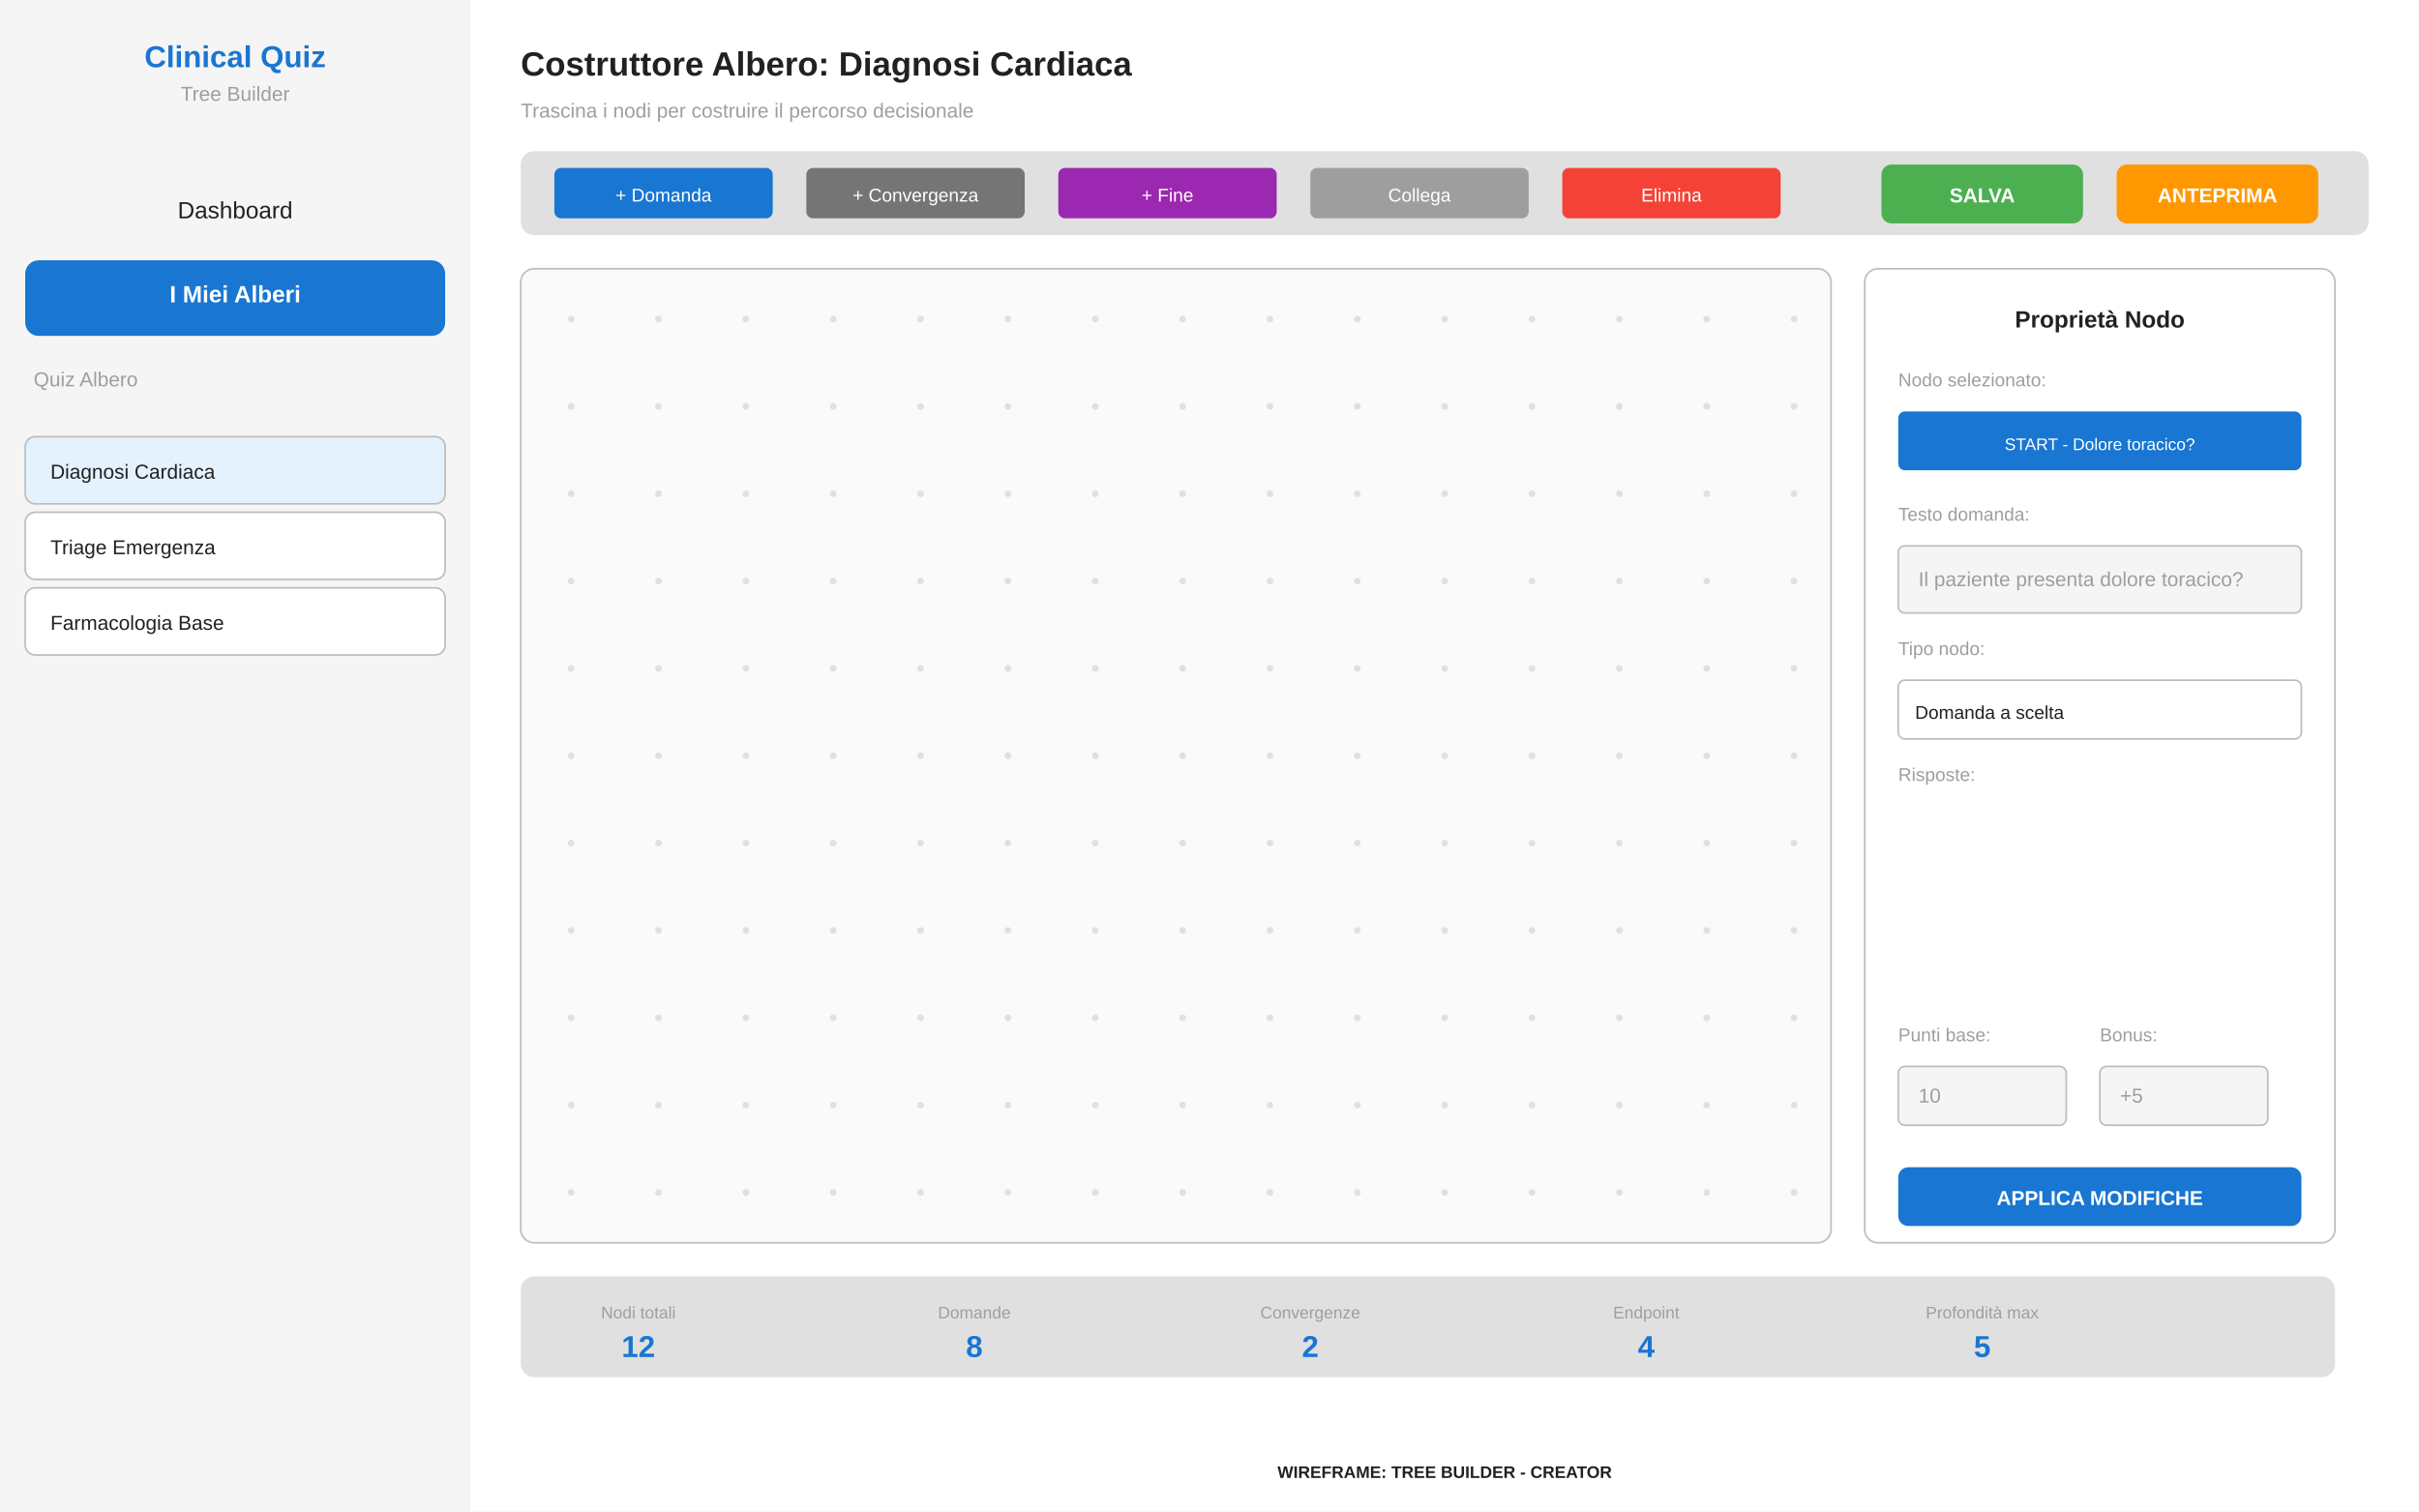
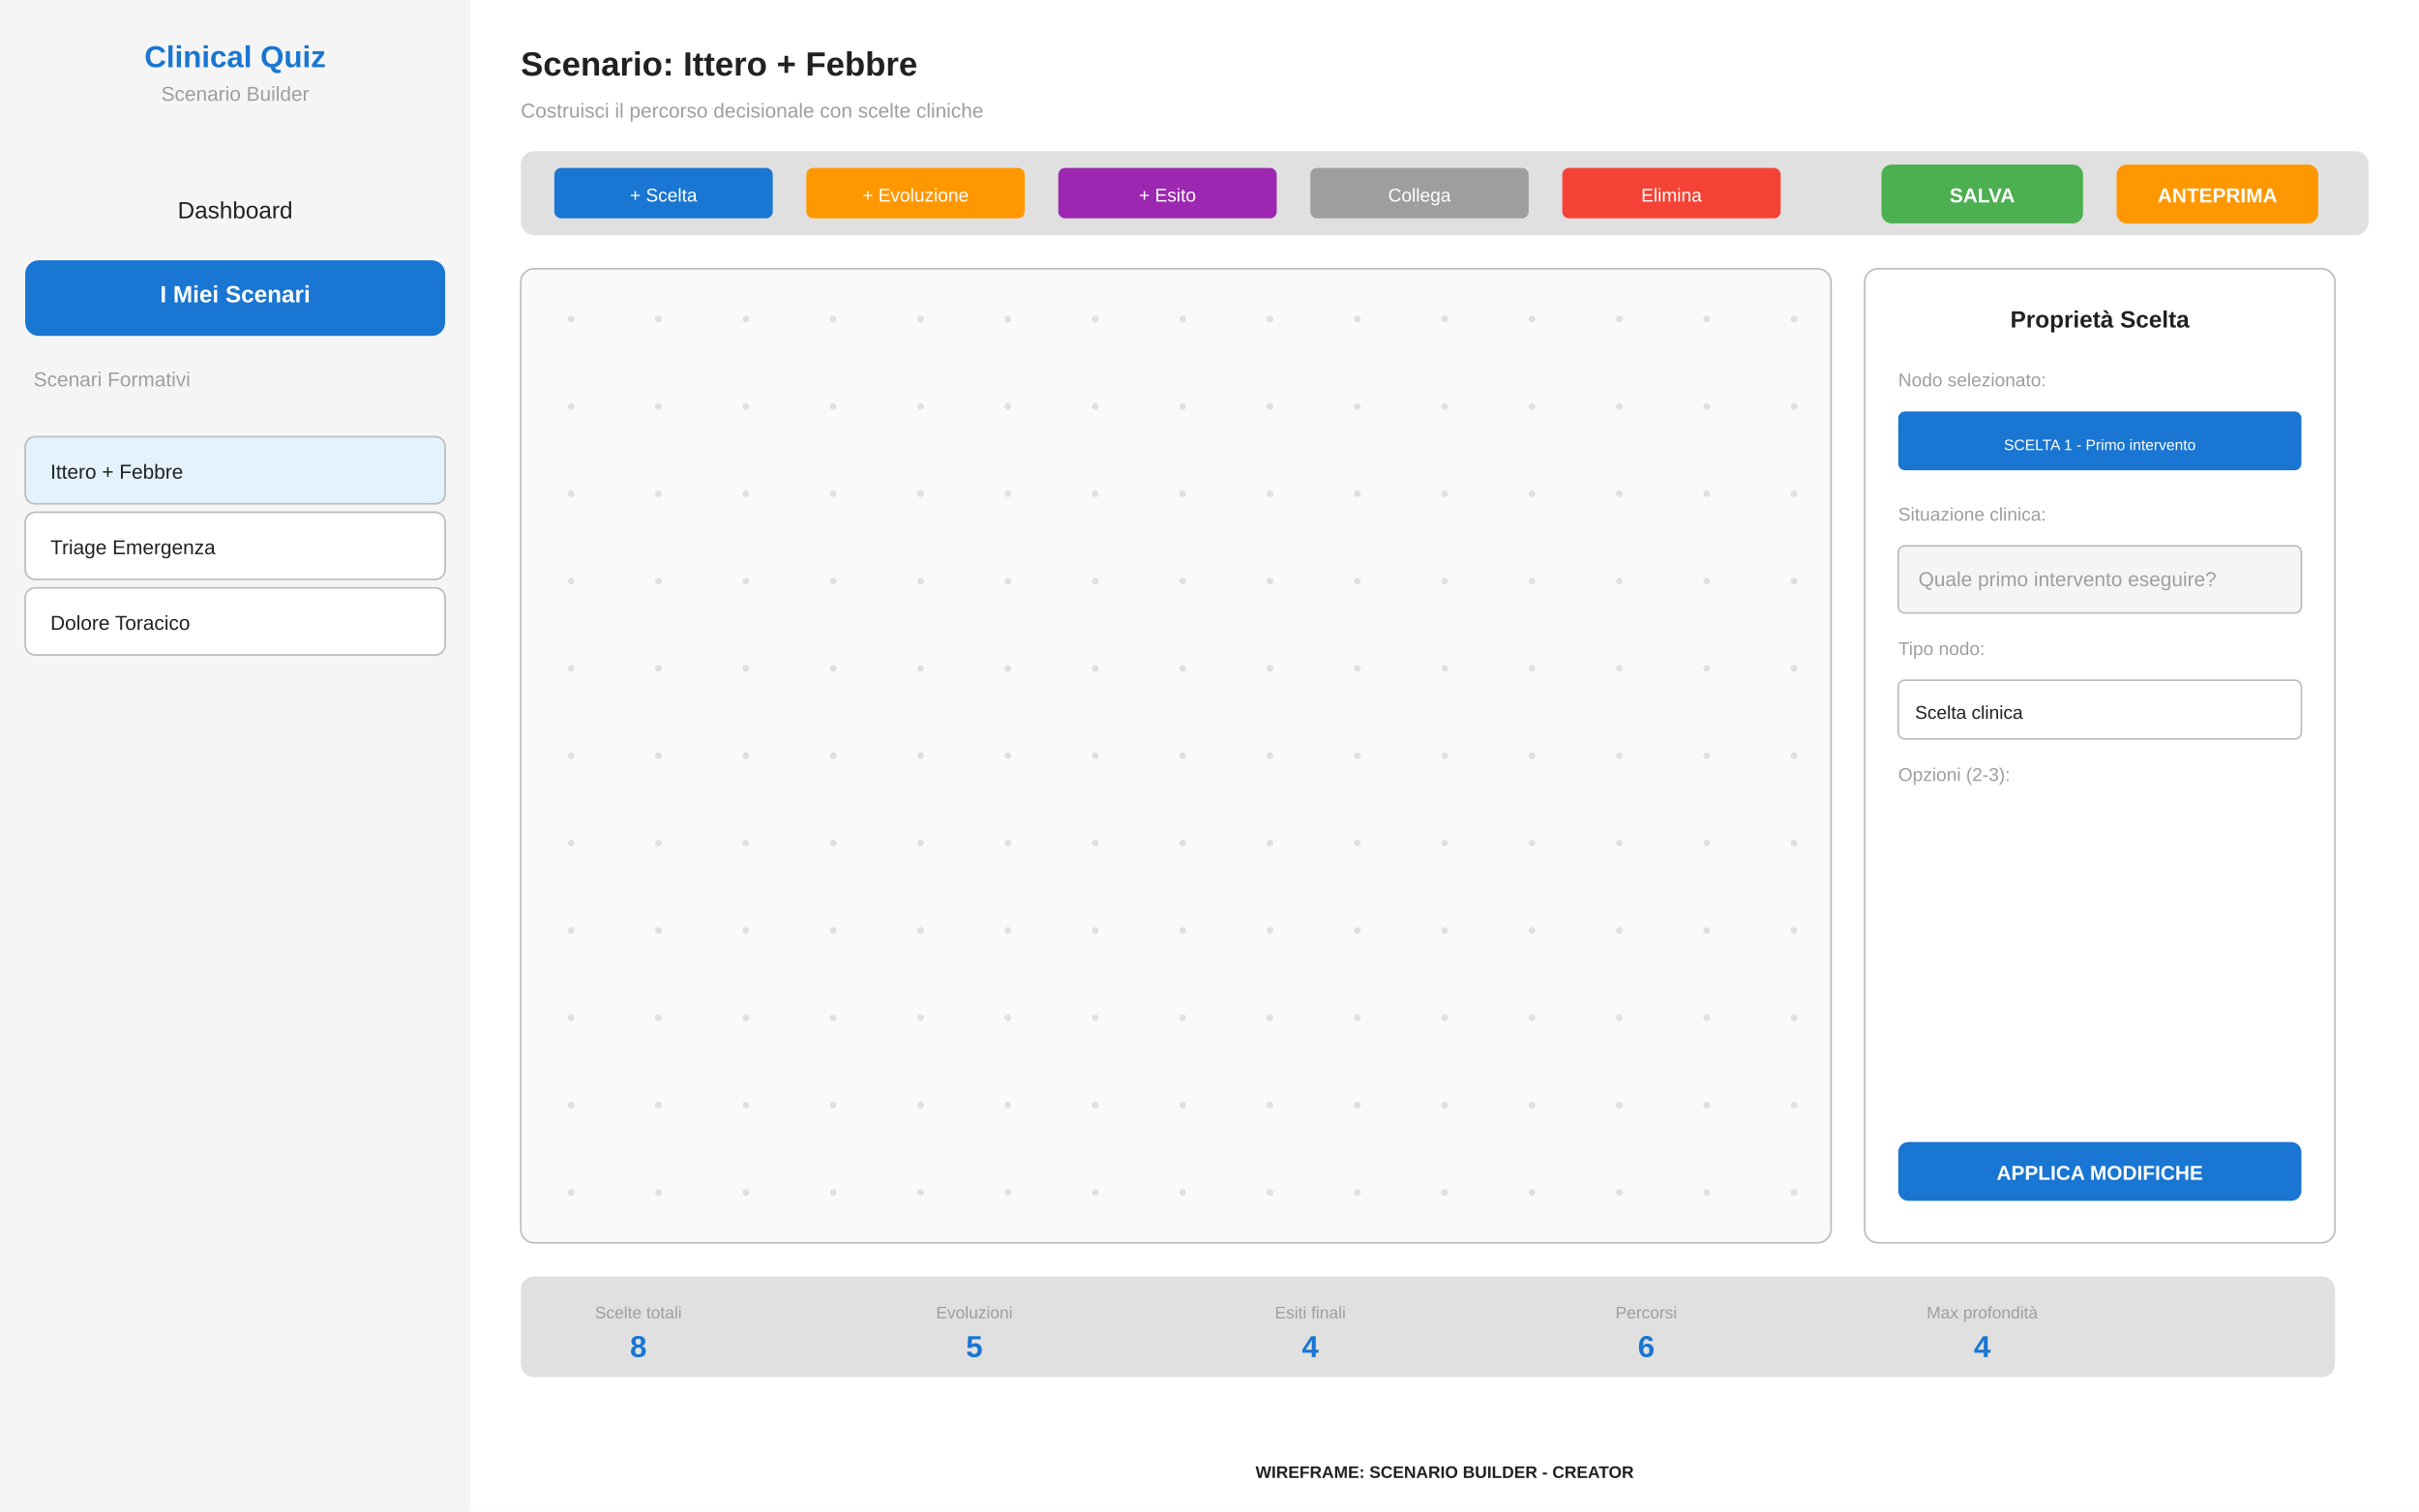
<svg xmlns="http://www.w3.org/2000/svg" baseProfile="full" height="900" version="1.1" width="1440">
  <defs />
-   <g id="tree_builder">
+   <g id="scenario_builder">
    <rect fill="#F5F5F5" height="900" rx="0" ry="0" width="280" x="0" y="0" />
    <text fill="#1976D2" style="font-family: Arial, sans-serif; font-size: 18px; font-weight: bold" text-anchor="middle" x="140" y="40">Clinical Quiz</text>
-     <text fill="#9E9E9E" style="font-family: Arial, sans-serif; font-size: 12px; font-weight: normal" text-anchor="middle" x="140" y="60">Tree Builder</text>
+     <text fill="#9E9E9E" style="font-family: Arial, sans-serif; font-size: 12px; font-weight: normal" text-anchor="middle" x="140" y="60">Scenario Builder</text>
    <text fill="#212121" style="font-family: Arial, sans-serif; font-size: 14px; font-weight: normal" text-anchor="middle" x="140" y="130">Dashboard</text>
    <rect fill="#1976D2" height="45" rx="8" ry="8" width="250" x="15" y="155" />
-     <text fill="#FFFFFF" style="font-family: Arial, sans-serif; font-size: 14px; font-weight: bold" text-anchor="middle" x="140" y="180">I Miei Alberi</text>
-     <text fill="#9E9E9E" style="font-family: Arial, sans-serif; font-size: 12px; font-weight: normal" text-anchor="start" x="20" y="230">Quiz Albero</text>
+     <text fill="#FFFFFF" style="font-family: Arial, sans-serif; font-size: 14px; font-weight: bold" text-anchor="middle" x="140" y="180">I Miei Scenari</text>
+     <text fill="#9E9E9E" style="font-family: Arial, sans-serif; font-size: 12px; font-weight: normal" text-anchor="start" x="20" y="230">Scenari Formativi</text>
    <rect fill="#E3F2FD" height="40" rx="6" ry="6" stroke="#BDBDBD" stroke-width="1" width="250" x="15" y="260" />
-     <text fill="#212121" style="font-family: Arial, sans-serif; font-size: 12px; font-weight: normal" text-anchor="start" x="30" y="285">Diagnosi Cardiaca</text>
+     <text fill="#212121" style="font-family: Arial, sans-serif; font-size: 12px; font-weight: normal" text-anchor="start" x="30" y="285">Ittero + Febbre</text>
    <rect fill="#FFFFFF" height="40" rx="6" ry="6" stroke="#BDBDBD" stroke-width="1" width="250" x="15" y="305" />
    <text fill="#212121" style="font-family: Arial, sans-serif; font-size: 12px; font-weight: normal" text-anchor="start" x="30" y="330">Triage Emergenza</text>
    <rect fill="#FFFFFF" height="40" rx="6" ry="6" stroke="#BDBDBD" stroke-width="1" width="250" x="15" y="350" />
-     <text fill="#212121" style="font-family: Arial, sans-serif; font-size: 12px; font-weight: normal" text-anchor="start" x="30" y="375">Farmacologia Base</text>
+     <text fill="#212121" style="font-family: Arial, sans-serif; font-size: 12px; font-weight: normal" text-anchor="start" x="30" y="375">Dolore Toracico</text>
    <rect fill="#FFFFFF" height="900" rx="0" ry="0" width="1160" x="280" y="0" />
-     <text fill="#212121" style="font-family: Arial, sans-serif; font-size: 20px; font-weight: bold" text-anchor="start" x="310" y="45">Costruttore Albero: Diagnosi Cardiaca</text>
-     <text fill="#9E9E9E" style="font-family: Arial, sans-serif; font-size: 12px; font-weight: normal" text-anchor="start" x="310" y="70">Trascina i nodi per costruire il percorso decisionale</text>
+     <text fill="#212121" style="font-family: Arial, sans-serif; font-size: 20px; font-weight: bold" text-anchor="start" x="310" y="45">Scenario: Ittero + Febbre</text>
+     <text fill="#9E9E9E" style="font-family: Arial, sans-serif; font-size: 12px; font-weight: normal" text-anchor="start" x="310" y="70">Costruisci il percorso decisionale con scelte cliniche</text>
    <g id="toolbar">
      <rect fill="#E0E0E0" height="50" rx="8" ry="8" width="1100" x="310" y="90" />
      <rect fill="#1976D2" height="30" rx="4" ry="4" width="130" x="330" y="100" />
-       <text fill="#FFFFFF" style="font-family: Arial, sans-serif; font-size: 11px; font-weight: normal" text-anchor="middle" x="395" y="120">+ Domanda</text>
-       <rect fill="#757575" height="30" rx="4" ry="4" width="130" x="480" y="100" />
-       <text fill="#FFFFFF" style="font-family: Arial, sans-serif; font-size: 11px; font-weight: normal" text-anchor="middle" x="545" y="120">+ Convergenza</text>
+       <text fill="#FFFFFF" style="font-family: Arial, sans-serif; font-size: 11px; font-weight: normal" text-anchor="middle" x="395" y="120">+ Scelta</text>
+       <rect fill="#FF9800" height="30" rx="4" ry="4" width="130" x="480" y="100" />
+       <text fill="#FFFFFF" style="font-family: Arial, sans-serif; font-size: 11px; font-weight: normal" text-anchor="middle" x="545" y="120">+ Evoluzione</text>
      <rect fill="#9C27B0" height="30" rx="4" ry="4" width="130" x="630" y="100" />
-       <text fill="#FFFFFF" style="font-family: Arial, sans-serif; font-size: 11px; font-weight: normal" text-anchor="middle" x="695" y="120">+ Fine</text>
+       <text fill="#FFFFFF" style="font-family: Arial, sans-serif; font-size: 11px; font-weight: normal" text-anchor="middle" x="695" y="120">+ Esito</text>
      <rect fill="#9E9E9E" height="30" rx="4" ry="4" width="130" x="780" y="100" />
      <text fill="#FFFFFF" style="font-family: Arial, sans-serif; font-size: 11px; font-weight: normal" text-anchor="middle" x="845" y="120">Collega</text>
      <rect fill="#F44336" height="30" rx="4" ry="4" width="130" x="930" y="100" />
      <text fill="#FFFFFF" style="font-family: Arial, sans-serif; font-size: 11px; font-weight: normal" text-anchor="middle" x="995" y="120">Elimina</text>
      <g id="button_SALVA">
        <rect fill="#4CAF50" height="35" rx="6" ry="6" width="120" x="1120" y="98" />
        <text fill="#FFFFFF" style="font-family: Arial, sans-serif; font-size: 12px; font-weight: bold" text-anchor="middle" x="1180.0" y="120.5">SALVA</text>
      </g>
      <g id="button_ANTEPRIMA">
        <rect fill="#FF9800" height="35" rx="6" ry="6" width="120" x="1260" y="98" />
        <text fill="#FFFFFF" style="font-family: Arial, sans-serif; font-size: 12px; font-weight: bold" text-anchor="middle" x="1320.0" y="120.5">ANTEPRIMA</text>
      </g>
    </g>
+     <g id="canvas_case">
+       <rect fill="#E3F2FD" height="55" rx="8" ry="8" stroke="#1976D2" stroke-width="1" width="280" x="550" y="175" />
+       <text fill="#1976D2" style="font-family: Arial, sans-serif; font-size: 11px; font-weight: bold" text-anchor="middle" x="690" y="198">CASO CLINICO</text>
+       <text fill="#212121" style="font-family: Arial, sans-serif; font-size: 10px; font-weight: normal" text-anchor="middle" x="690" y="218">Paziente ittero + febbre 40°C</text>
+     </g>
    <g id="canvas_root">
-       <rect fill="#1976D2" height="60" rx="8" ry="8" width="180" x="600" y="180" />
-       <text fill="#FFFFFF" style="font-family: Arial, sans-serif; font-size: 12px; font-weight: bold" text-anchor="middle" x="690" y="205">START</text>
-       <text fill="#FFFFFF" style="font-family: Arial, sans-serif; font-size: 10px; font-weight: normal" text-anchor="middle" x="690" y="225">Dolore toracico?</text>
-     </g>
+       <rect fill="#1976D2" height="50" rx="8" ry="8" width="220" x="580" y="260" />
+       <text fill="#FFFFFF" style="font-family: Arial, sans-serif; font-size: 11px; font-weight: bold" text-anchor="middle" x="690" y="282">SCELTA 1</text>
+       <text fill="#FFFFFF" style="font-family: Arial, sans-serif; font-size: 9px; font-weight: normal" text-anchor="middle" x="690" y="298">Primo intervento?</text>
+     </g>
+     <line stroke="#1976D2" stroke-width="2" x1="690" x2="690" y1="230" y2="260" />
    <g id="canvas_l2a">
-       <rect fill="#4CAF50" height="55" rx="8" ry="8" width="160" x="420" y="290" />
-       <text fill="#FFFFFF" style="font-family: Arial, sans-serif; font-size: 10px; font-weight: bold" text-anchor="middle" x="500" y="312">Sì - ECG anormale?</text>
+       <rect fill="#4CAF50" height="50" rx="8" ry="8" width="150" x="350" y="360" />
+       <text fill="#FFFFFF" style="font-family: Arial, sans-serif; font-size: 10px; font-weight: bold" text-anchor="middle" x="425" y="380">A) Ecografia</text>
+       <text fill="#FFFFFF" style="font-family: Arial, sans-serif; font-size: 8px; font-weight: normal" text-anchor="middle" x="425" y="398">Ottimale</text>
    </g>
    <g id="canvas_l2b">
-       <rect fill="#FF9800" height="55" rx="8" ry="8" width="160" x="780" y="290" />
-       <text fill="#FFFFFF" style="font-family: Arial, sans-serif; font-size: 10px; font-weight: bold" text-anchor="middle" x="860" y="312">No - Altri sintomi?</text>
-     </g>
-     <line stroke="#4CAF50" stroke-width="2" x1="650" x2="500" y1="240" y2="290" />
-     <line stroke="#FF9800" stroke-width="2" x1="730" x2="860" y1="240" y2="290" />
-     <g id="canvas_l3a">
-       <rect fill="#4CAF50" height="50" rx="8" ry="8" width="140" x="340" y="400" />
-       <text fill="#FFFFFF" style="font-family: Arial, sans-serif; font-size: 10px; font-weight: normal" text-anchor="middle" x="410" y="430">STEMI?</text>
-     </g>
-     <g id="canvas_l3b">
-       <rect fill="#F44336" height="50" rx="8" ry="8" width="140" x="520" y="400" />
-       <text fill="#FFFFFF" style="font-family: Arial, sans-serif; font-size: 10px; font-weight: normal" text-anchor="middle" x="590" y="430">Enzimi cardiaci</text>
-     </g>
-     <line stroke="#4CAF50" stroke-width="2" x1="450" x2="410" y1="345" y2="400" />
-     <line stroke="#F44336" stroke-width="2" x1="550" x2="590" y1="345" y2="400" />
-     <g id="canvas_end">
-       <rect fill="#9C27B0" height="45" rx="20" ry="20" width="120" x="380" y="510" />
-       <text fill="#FFFFFF" style="font-family: Arial, sans-serif; font-size: 10px; font-weight: bold" text-anchor="middle" x="440" y="538">Diagnosi A</text>
-     </g>
-     <line stroke="#9C27B0" stroke-width="2" x1="410" x2="430" y1="450" y2="510" />
+       <rect fill="#FF9800" height="50" rx="8" ry="8" width="150" x="615" y="360" />
+       <text fill="#FFFFFF" style="font-family: Arial, sans-serif; font-size: 10px; font-weight: bold" text-anchor="middle" x="690" y="380">B) Antipiretico</text>
+       <text fill="#FFFFFF" style="font-family: Arial, sans-serif; font-size: 8px; font-weight: normal" text-anchor="middle" x="690" y="398">Accettabile</text>
+     </g>
+     <g id="canvas_l2c">
+       <rect fill="#F44336" height="50" rx="8" ry="8" width="150" x="880" y="360" />
+       <text fill="#FFFFFF" style="font-family: Arial, sans-serif; font-size: 10px; font-weight: bold" text-anchor="middle" x="955" y="380">C) Osservazione</text>
+       <text fill="#FFFFFF" style="font-family: Arial, sans-serif; font-size: 8px; font-weight: normal" text-anchor="middle" x="955" y="398">Peggiora!</text>
+     </g>
+     <line stroke="#4CAF50" stroke-width="2" x1="620" x2="425" y1="310" y2="360" />
+     <line stroke="#FF9800" stroke-width="2" x1="690" x2="690" y1="310" y2="360" />
+     <line stroke="#F44336" stroke-width="2" x1="760" x2="955" y1="310" y2="360" />
+     <g id="canvas_evol1">
+       <rect fill="#E8F5E9" height="45" rx="8" ry="8" stroke="#4CAF50" stroke-width="1" width="150" x="350" y="460" />
+       <text fill="#212121" style="font-family: Arial, sans-serif; font-size: 9px; font-weight: bold" text-anchor="middle" x="425" y="480">Diagnosi</text>
+       <text fill="#4CAF50" style="font-family: Arial, sans-serif; font-size: 8px; font-weight: normal" text-anchor="middle" x="425" y="495">confermata</text>
+     </g>
+     <g id="canvas_evol2">
+       <rect fill="#FFEBEE" height="55" rx="8" ry="8" stroke="#F44336" stroke-width="1" width="180" x="850" y="460" />
+       <text fill="#F44336" style="font-family: Arial, sans-serif; font-size: 9px; font-weight: bold" text-anchor="middle" x="940" y="482">PEGGIORAMENTO</text>
+       <text fill="#212121" style="font-family: Arial, sans-serif; font-size: 8px; font-weight: normal" text-anchor="middle" x="940" y="500">Vomito, febbre 41°C</text>
+     </g>
+     <line stroke="#4CAF50" stroke-width="2" x1="425" x2="425" y1="410" y2="460" />
+     <line stroke="#F44336" stroke-width="2" x1="955" x2="940" y1="410" y2="460" />
+     <g id="canvas_end_good">
+       <rect fill="#4CAF50" height="45" rx="20" ry="20" width="150" x="350" y="550" />
+       <text fill="#FFFFFF" style="font-family: Arial, sans-serif; font-size: 10px; font-weight: bold" text-anchor="middle" x="425" y="578">GUARIGIONE</text>
+     </g>
+     <g id="canvas_end_bad">
+       <rect fill="#F44336" height="40" rx="20" ry="20" width="120" x="880" y="560" />
+       <text fill="#FFFFFF" style="font-family: Arial, sans-serif; font-size: 10px; font-weight: bold" text-anchor="middle" x="940" y="585">CRITICO</text>
+     </g>
+     <line stroke="#4CAF50" stroke-width="2" x1="425" x2="425" y1="505" y2="550" />
+     <line stroke="#F44336" stroke-width="2" x1="970" x2="940" y1="515" y2="560" />
    <g id="canvas">
      <rect fill="#FAFAFA" height="580" rx="8" ry="8" stroke="#BDBDBD" stroke-width="1" width="780" x="310" y="160" />
      <circle cx="340" cy="190" fill="#E0E0E0" r="2" />
      <circle cx="340" cy="242" fill="#E0E0E0" r="2" />
      <circle cx="340" cy="294" fill="#E0E0E0" r="2" />
      <circle cx="340" cy="346" fill="#E0E0E0" r="2" />
      <circle cx="340" cy="398" fill="#E0E0E0" r="2" />
      <circle cx="340" cy="450" fill="#E0E0E0" r="2" />
      <circle cx="340" cy="502" fill="#E0E0E0" r="2" />
      <circle cx="340" cy="554" fill="#E0E0E0" r="2" />
      <circle cx="340" cy="606" fill="#E0E0E0" r="2" />
      <circle cx="340" cy="658" fill="#E0E0E0" r="2" />
      <circle cx="340" cy="710" fill="#E0E0E0" r="2" />
      <circle cx="392" cy="190" fill="#E0E0E0" r="2" />
      <circle cx="392" cy="242" fill="#E0E0E0" r="2" />
      <circle cx="392" cy="294" fill="#E0E0E0" r="2" />
      <circle cx="392" cy="346" fill="#E0E0E0" r="2" />
      <circle cx="392" cy="398" fill="#E0E0E0" r="2" />
      <circle cx="392" cy="450" fill="#E0E0E0" r="2" />
      <circle cx="392" cy="502" fill="#E0E0E0" r="2" />
      <circle cx="392" cy="554" fill="#E0E0E0" r="2" />
      <circle cx="392" cy="606" fill="#E0E0E0" r="2" />
      <circle cx="392" cy="658" fill="#E0E0E0" r="2" />
      <circle cx="392" cy="710" fill="#E0E0E0" r="2" />
      <circle cx="444" cy="190" fill="#E0E0E0" r="2" />
      <circle cx="444" cy="242" fill="#E0E0E0" r="2" />
      <circle cx="444" cy="294" fill="#E0E0E0" r="2" />
      <circle cx="444" cy="346" fill="#E0E0E0" r="2" />
      <circle cx="444" cy="398" fill="#E0E0E0" r="2" />
      <circle cx="444" cy="450" fill="#E0E0E0" r="2" />
      <circle cx="444" cy="502" fill="#E0E0E0" r="2" />
      <circle cx="444" cy="554" fill="#E0E0E0" r="2" />
      <circle cx="444" cy="606" fill="#E0E0E0" r="2" />
      <circle cx="444" cy="658" fill="#E0E0E0" r="2" />
      <circle cx="444" cy="710" fill="#E0E0E0" r="2" />
      <circle cx="496" cy="190" fill="#E0E0E0" r="2" />
      <circle cx="496" cy="242" fill="#E0E0E0" r="2" />
      <circle cx="496" cy="294" fill="#E0E0E0" r="2" />
      <circle cx="496" cy="346" fill="#E0E0E0" r="2" />
      <circle cx="496" cy="398" fill="#E0E0E0" r="2" />
      <circle cx="496" cy="450" fill="#E0E0E0" r="2" />
      <circle cx="496" cy="502" fill="#E0E0E0" r="2" />
      <circle cx="496" cy="554" fill="#E0E0E0" r="2" />
      <circle cx="496" cy="606" fill="#E0E0E0" r="2" />
      <circle cx="496" cy="658" fill="#E0E0E0" r="2" />
      <circle cx="496" cy="710" fill="#E0E0E0" r="2" />
      <circle cx="548" cy="190" fill="#E0E0E0" r="2" />
      <circle cx="548" cy="242" fill="#E0E0E0" r="2" />
      <circle cx="548" cy="294" fill="#E0E0E0" r="2" />
      <circle cx="548" cy="346" fill="#E0E0E0" r="2" />
      <circle cx="548" cy="398" fill="#E0E0E0" r="2" />
      <circle cx="548" cy="450" fill="#E0E0E0" r="2" />
      <circle cx="548" cy="502" fill="#E0E0E0" r="2" />
      <circle cx="548" cy="554" fill="#E0E0E0" r="2" />
      <circle cx="548" cy="606" fill="#E0E0E0" r="2" />
      <circle cx="548" cy="658" fill="#E0E0E0" r="2" />
      <circle cx="548" cy="710" fill="#E0E0E0" r="2" />
      <circle cx="600" cy="190" fill="#E0E0E0" r="2" />
      <circle cx="600" cy="242" fill="#E0E0E0" r="2" />
      <circle cx="600" cy="294" fill="#E0E0E0" r="2" />
      <circle cx="600" cy="346" fill="#E0E0E0" r="2" />
      <circle cx="600" cy="398" fill="#E0E0E0" r="2" />
      <circle cx="600" cy="450" fill="#E0E0E0" r="2" />
      <circle cx="600" cy="502" fill="#E0E0E0" r="2" />
      <circle cx="600" cy="554" fill="#E0E0E0" r="2" />
      <circle cx="600" cy="606" fill="#E0E0E0" r="2" />
      <circle cx="600" cy="658" fill="#E0E0E0" r="2" />
      <circle cx="600" cy="710" fill="#E0E0E0" r="2" />
      <circle cx="652" cy="190" fill="#E0E0E0" r="2" />
      <circle cx="652" cy="242" fill="#E0E0E0" r="2" />
      <circle cx="652" cy="294" fill="#E0E0E0" r="2" />
      <circle cx="652" cy="346" fill="#E0E0E0" r="2" />
      <circle cx="652" cy="398" fill="#E0E0E0" r="2" />
      <circle cx="652" cy="450" fill="#E0E0E0" r="2" />
      <circle cx="652" cy="502" fill="#E0E0E0" r="2" />
      <circle cx="652" cy="554" fill="#E0E0E0" r="2" />
      <circle cx="652" cy="606" fill="#E0E0E0" r="2" />
      <circle cx="652" cy="658" fill="#E0E0E0" r="2" />
      <circle cx="652" cy="710" fill="#E0E0E0" r="2" />
      <circle cx="704" cy="190" fill="#E0E0E0" r="2" />
      <circle cx="704" cy="242" fill="#E0E0E0" r="2" />
      <circle cx="704" cy="294" fill="#E0E0E0" r="2" />
      <circle cx="704" cy="346" fill="#E0E0E0" r="2" />
      <circle cx="704" cy="398" fill="#E0E0E0" r="2" />
      <circle cx="704" cy="450" fill="#E0E0E0" r="2" />
      <circle cx="704" cy="502" fill="#E0E0E0" r="2" />
      <circle cx="704" cy="554" fill="#E0E0E0" r="2" />
      <circle cx="704" cy="606" fill="#E0E0E0" r="2" />
      <circle cx="704" cy="658" fill="#E0E0E0" r="2" />
      <circle cx="704" cy="710" fill="#E0E0E0" r="2" />
      <circle cx="756" cy="190" fill="#E0E0E0" r="2" />
      <circle cx="756" cy="242" fill="#E0E0E0" r="2" />
      <circle cx="756" cy="294" fill="#E0E0E0" r="2" />
      <circle cx="756" cy="346" fill="#E0E0E0" r="2" />
      <circle cx="756" cy="398" fill="#E0E0E0" r="2" />
      <circle cx="756" cy="450" fill="#E0E0E0" r="2" />
      <circle cx="756" cy="502" fill="#E0E0E0" r="2" />
      <circle cx="756" cy="554" fill="#E0E0E0" r="2" />
      <circle cx="756" cy="606" fill="#E0E0E0" r="2" />
      <circle cx="756" cy="658" fill="#E0E0E0" r="2" />
      <circle cx="756" cy="710" fill="#E0E0E0" r="2" />
      <circle cx="808" cy="190" fill="#E0E0E0" r="2" />
      <circle cx="808" cy="242" fill="#E0E0E0" r="2" />
      <circle cx="808" cy="294" fill="#E0E0E0" r="2" />
      <circle cx="808" cy="346" fill="#E0E0E0" r="2" />
      <circle cx="808" cy="398" fill="#E0E0E0" r="2" />
      <circle cx="808" cy="450" fill="#E0E0E0" r="2" />
      <circle cx="808" cy="502" fill="#E0E0E0" r="2" />
      <circle cx="808" cy="554" fill="#E0E0E0" r="2" />
      <circle cx="808" cy="606" fill="#E0E0E0" r="2" />
      <circle cx="808" cy="658" fill="#E0E0E0" r="2" />
      <circle cx="808" cy="710" fill="#E0E0E0" r="2" />
      <circle cx="860" cy="190" fill="#E0E0E0" r="2" />
      <circle cx="860" cy="242" fill="#E0E0E0" r="2" />
      <circle cx="860" cy="294" fill="#E0E0E0" r="2" />
      <circle cx="860" cy="346" fill="#E0E0E0" r="2" />
      <circle cx="860" cy="398" fill="#E0E0E0" r="2" />
      <circle cx="860" cy="450" fill="#E0E0E0" r="2" />
      <circle cx="860" cy="502" fill="#E0E0E0" r="2" />
      <circle cx="860" cy="554" fill="#E0E0E0" r="2" />
      <circle cx="860" cy="606" fill="#E0E0E0" r="2" />
      <circle cx="860" cy="658" fill="#E0E0E0" r="2" />
      <circle cx="860" cy="710" fill="#E0E0E0" r="2" />
      <circle cx="912" cy="190" fill="#E0E0E0" r="2" />
      <circle cx="912" cy="242" fill="#E0E0E0" r="2" />
      <circle cx="912" cy="294" fill="#E0E0E0" r="2" />
      <circle cx="912" cy="346" fill="#E0E0E0" r="2" />
      <circle cx="912" cy="398" fill="#E0E0E0" r="2" />
      <circle cx="912" cy="450" fill="#E0E0E0" r="2" />
      <circle cx="912" cy="502" fill="#E0E0E0" r="2" />
      <circle cx="912" cy="554" fill="#E0E0E0" r="2" />
      <circle cx="912" cy="606" fill="#E0E0E0" r="2" />
      <circle cx="912" cy="658" fill="#E0E0E0" r="2" />
      <circle cx="912" cy="710" fill="#E0E0E0" r="2" />
      <circle cx="964" cy="190" fill="#E0E0E0" r="2" />
      <circle cx="964" cy="242" fill="#E0E0E0" r="2" />
      <circle cx="964" cy="294" fill="#E0E0E0" r="2" />
      <circle cx="964" cy="346" fill="#E0E0E0" r="2" />
      <circle cx="964" cy="398" fill="#E0E0E0" r="2" />
      <circle cx="964" cy="450" fill="#E0E0E0" r="2" />
      <circle cx="964" cy="502" fill="#E0E0E0" r="2" />
      <circle cx="964" cy="554" fill="#E0E0E0" r="2" />
      <circle cx="964" cy="606" fill="#E0E0E0" r="2" />
      <circle cx="964" cy="658" fill="#E0E0E0" r="2" />
      <circle cx="964" cy="710" fill="#E0E0E0" r="2" />
      <circle cx="1016" cy="190" fill="#E0E0E0" r="2" />
      <circle cx="1016" cy="242" fill="#E0E0E0" r="2" />
      <circle cx="1016" cy="294" fill="#E0E0E0" r="2" />
      <circle cx="1016" cy="346" fill="#E0E0E0" r="2" />
      <circle cx="1016" cy="398" fill="#E0E0E0" r="2" />
      <circle cx="1016" cy="450" fill="#E0E0E0" r="2" />
      <circle cx="1016" cy="502" fill="#E0E0E0" r="2" />
      <circle cx="1016" cy="554" fill="#E0E0E0" r="2" />
      <circle cx="1016" cy="606" fill="#E0E0E0" r="2" />
      <circle cx="1016" cy="658" fill="#E0E0E0" r="2" />
      <circle cx="1016" cy="710" fill="#E0E0E0" r="2" />
      <circle cx="1068" cy="190" fill="#E0E0E0" r="2" />
      <circle cx="1068" cy="242" fill="#E0E0E0" r="2" />
      <circle cx="1068" cy="294" fill="#E0E0E0" r="2" />
      <circle cx="1068" cy="346" fill="#E0E0E0" r="2" />
      <circle cx="1068" cy="398" fill="#E0E0E0" r="2" />
      <circle cx="1068" cy="450" fill="#E0E0E0" r="2" />
      <circle cx="1068" cy="502" fill="#E0E0E0" r="2" />
      <circle cx="1068" cy="554" fill="#E0E0E0" r="2" />
      <circle cx="1068" cy="606" fill="#E0E0E0" r="2" />
      <circle cx="1068" cy="658" fill="#E0E0E0" r="2" />
      <circle cx="1068" cy="710" fill="#E0E0E0" r="2" />
    </g>
    <g id="resp1">
      <rect fill="#E8F5E9" height="50" rx="4" ry="4" stroke="#4CAF50" stroke-width="1" width="240" x="1130" y="485" />
-       <text fill="#212121" style="font-family: Arial, sans-serif; font-size: 11px; font-weight: bold" text-anchor="start" x="1145" y="505">Sì</text>
-       <text fill="#4CAF50" style="font-family: Arial, sans-serif; font-size: 9px; font-weight: normal" text-anchor="start" x="1145" y="522">→ ECG anormale?</text>
+       <text fill="#212121" style="font-family: Arial, sans-serif; font-size: 10px; font-weight: bold" text-anchor="start" x="1145" y="503">A) Ecografia addome</text>
+       <text fill="#4CAF50" style="font-family: Arial, sans-serif; font-size: 9px; font-weight: normal" text-anchor="start" x="1145" y="520">Ottimale → Diagnosi</text>
    </g>
    <g id="resp2">
      <rect fill="#FFF3E0" height="50" rx="4" ry="4" stroke="#FF9800" stroke-width="1" width="240" x="1130" y="545" />
-       <text fill="#212121" style="font-family: Arial, sans-serif; font-size: 11px; font-weight: bold" text-anchor="start" x="1145" y="565">No</text>
-       <text fill="#FF9800" style="font-family: Arial, sans-serif; font-size: 9px; font-weight: normal" text-anchor="start" x="1145" y="582">→ Altri sintomi?</text>
+       <text fill="#212121" style="font-family: Arial, sans-serif; font-size: 10px; font-weight: bold" text-anchor="start" x="1145" y="563">B) Antipiretico + Temp</text>
+       <text fill="#FF9800" style="font-family: Arial, sans-serif; font-size: 9px; font-weight: normal" text-anchor="start" x="1145" y="580">Accettabile → Ricovero</text>
+     </g>
+     <g id="resp3">
+       <rect fill="#FFEBEE" height="50" rx="4" ry="4" stroke="#F44336" stroke-width="1" width="240" x="1130" y="605" />
+       <text fill="#212121" style="font-family: Arial, sans-serif; font-size: 10px; font-weight: bold" text-anchor="start" x="1145" y="623">C) Osservazione 24h</text>
+       <text fill="#F44336" style="font-family: Arial, sans-serif; font-size: 9px; font-weight: normal" text-anchor="start" x="1145" y="640">Non ottimale → Peggiora</text>
    </g>
    <g id="properties">
      <rect fill="#FFFFFF" height="580" rx="8" ry="8" stroke="#BDBDBD" stroke-width="1" width="280" x="1110" y="160" />
-       <text fill="#212121" style="font-family: Arial, sans-serif; font-size: 14px; font-weight: bold" text-anchor="middle" x="1250" y="195">Proprietà Nodo</text>
+       <text fill="#212121" style="font-family: Arial, sans-serif; font-size: 14px; font-weight: bold" text-anchor="middle" x="1250" y="195">Proprietà Scelta</text>
      <text fill="#9E9E9E" style="font-family: Arial, sans-serif; font-size: 11px; font-weight: normal" text-anchor="start" x="1130" y="230">Nodo selezionato:</text>
      <rect fill="#1976D2" height="35" rx="4" ry="4" width="240" x="1130" y="245" />
-       <text fill="#FFFFFF" style="font-family: Arial, sans-serif; font-size: 10px; font-weight: normal" text-anchor="middle" x="1250" y="268">START - Dolore toracico?</text>
-       <text fill="#9E9E9E" style="font-family: Arial, sans-serif; font-size: 11px; font-weight: normal" text-anchor="start" x="1130" y="310">Testo domanda:</text>
+       <text fill="#FFFFFF" style="font-family: Arial, sans-serif; font-size: 9px; font-weight: normal" text-anchor="middle" x="1250" y="268">SCELTA 1 - Primo intervento</text>
+       <text fill="#9E9E9E" style="font-family: Arial, sans-serif; font-size: 11px; font-weight: normal" text-anchor="start" x="1130" y="310">Situazione clinica:</text>
      <g id="input_">
        <rect fill="#F5F5F5" height="40" rx="4" ry="4" stroke="#BDBDBD" stroke-width="1" width="240" x="1130" y="325" />
-         <text fill="#9E9E9E" style="font-family: Arial, sans-serif; font-size: 12px; font-weight: normal" text-anchor="start" x="1142" y="349.0">Il paziente presenta dolore toracico?</text>
+         <text fill="#9E9E9E" style="font-family: Arial, sans-serif; font-size: 12px; font-weight: normal" text-anchor="start" x="1142" y="349.0">Quale primo intervento eseguire?</text>
      </g>
      <text fill="#9E9E9E" style="font-family: Arial, sans-serif; font-size: 11px; font-weight: normal" text-anchor="start" x="1130" y="390">Tipo nodo:</text>
      <rect fill="#FFFFFF" height="35" rx="4" ry="4" stroke="#BDBDBD" stroke-width="1" width="240" x="1130" y="405" />
-       <text fill="#212121" style="font-family: Arial, sans-serif; font-size: 11px; font-weight: normal" text-anchor="start" x="1140" y="428">Domanda a scelta</text>
-       <text fill="#9E9E9E" style="font-family: Arial, sans-serif; font-size: 11px; font-weight: normal" text-anchor="start" x="1130" y="465">Risposte:</text>
-       <text fill="#9E9E9E" style="font-family: Arial, sans-serif; font-size: 11px; font-weight: normal" text-anchor="start" x="1130" y="620">Punti base:</text>
-       <g id="input_">
-         <rect fill="#F5F5F5" height="35" rx="4" ry="4" stroke="#BDBDBD" stroke-width="1" width="100" x="1130" y="635" />
-         <text fill="#9E9E9E" style="font-family: Arial, sans-serif; font-size: 12px; font-weight: normal" text-anchor="start" x="1142" y="656.5">10</text>
-       </g>
-       <text fill="#9E9E9E" style="font-family: Arial, sans-serif; font-size: 11px; font-weight: normal" text-anchor="start" x="1250" y="620">Bonus:</text>
-       <g id="input_">
-         <rect fill="#F5F5F5" height="35" rx="4" ry="4" stroke="#BDBDBD" stroke-width="1" width="100" x="1250" y="635" />
-         <text fill="#9E9E9E" style="font-family: Arial, sans-serif; font-size: 12px; font-weight: normal" text-anchor="start" x="1262" y="656.5">+5</text>
-       </g>
+       <text fill="#212121" style="font-family: Arial, sans-serif; font-size: 11px; font-weight: normal" text-anchor="start" x="1140" y="428">Scelta clinica</text>
+       <text fill="#9E9E9E" style="font-family: Arial, sans-serif; font-size: 11px; font-weight: normal" text-anchor="start" x="1130" y="465">Opzioni (2-3):</text>
      <g id="button_APPLICA_MODIFICHE">
-         <rect fill="#1976D2" height="35" rx="6" ry="6" width="240" x="1130" y="695" />
-         <text fill="#FFFFFF" style="font-family: Arial, sans-serif; font-size: 12px; font-weight: bold" text-anchor="middle" x="1250.0" y="717.5">APPLICA MODIFICHE</text>
+         <rect fill="#1976D2" height="35" rx="6" ry="6" width="240" x="1130" y="680" />
+         <text fill="#FFFFFF" style="font-family: Arial, sans-serif; font-size: 12px; font-weight: bold" text-anchor="middle" x="1250.0" y="702.5">APPLICA MODIFICHE</text>
      </g>
    </g>
    <g id="stats">
      <rect fill="#E0E0E0" height="60" rx="8" ry="8" width="1080" x="310" y="760" />
-       <text fill="#9E9E9E" style="font-family: Arial, sans-serif; font-size: 10px; font-weight: normal" text-anchor="middle" x="380" y="785">Nodi totali</text>
-       <text fill="#1976D2" style="font-family: Arial, sans-serif; font-size: 18px; font-weight: bold" text-anchor="middle" x="380" y="808">12</text>
-       <text fill="#9E9E9E" style="font-family: Arial, sans-serif; font-size: 10px; font-weight: normal" text-anchor="middle" x="580" y="785">Domande</text>
-       <text fill="#1976D2" style="font-family: Arial, sans-serif; font-size: 18px; font-weight: bold" text-anchor="middle" x="580" y="808">8</text>
-       <text fill="#9E9E9E" style="font-family: Arial, sans-serif; font-size: 10px; font-weight: normal" text-anchor="middle" x="780" y="785">Convergenze</text>
-       <text fill="#1976D2" style="font-family: Arial, sans-serif; font-size: 18px; font-weight: bold" text-anchor="middle" x="780" y="808">2</text>
-       <text fill="#9E9E9E" style="font-family: Arial, sans-serif; font-size: 10px; font-weight: normal" text-anchor="middle" x="980" y="785">Endpoint</text>
-       <text fill="#1976D2" style="font-family: Arial, sans-serif; font-size: 18px; font-weight: bold" text-anchor="middle" x="980" y="808">4</text>
-       <text fill="#9E9E9E" style="font-family: Arial, sans-serif; font-size: 10px; font-weight: normal" text-anchor="middle" x="1180" y="785">Profondità max</text>
-       <text fill="#1976D2" style="font-family: Arial, sans-serif; font-size: 18px; font-weight: bold" text-anchor="middle" x="1180" y="808">5</text>
-     </g>
-     <text fill="#212121" style="font-family: Arial, sans-serif; font-size: 10px; font-weight: bold" text-anchor="middle" x="860" y="880">WIREFRAME: TREE BUILDER - CREATOR</text>
+       <text fill="#9E9E9E" style="font-family: Arial, sans-serif; font-size: 10px; font-weight: normal" text-anchor="middle" x="380" y="785">Scelte totali</text>
+       <text fill="#1976D2" style="font-family: Arial, sans-serif; font-size: 18px; font-weight: bold" text-anchor="middle" x="380" y="808">8</text>
+       <text fill="#9E9E9E" style="font-family: Arial, sans-serif; font-size: 10px; font-weight: normal" text-anchor="middle" x="580" y="785">Evoluzioni</text>
+       <text fill="#1976D2" style="font-family: Arial, sans-serif; font-size: 18px; font-weight: bold" text-anchor="middle" x="580" y="808">5</text>
+       <text fill="#9E9E9E" style="font-family: Arial, sans-serif; font-size: 10px; font-weight: normal" text-anchor="middle" x="780" y="785">Esiti finali</text>
+       <text fill="#1976D2" style="font-family: Arial, sans-serif; font-size: 18px; font-weight: bold" text-anchor="middle" x="780" y="808">4</text>
+       <text fill="#9E9E9E" style="font-family: Arial, sans-serif; font-size: 10px; font-weight: normal" text-anchor="middle" x="980" y="785">Percorsi</text>
+       <text fill="#1976D2" style="font-family: Arial, sans-serif; font-size: 18px; font-weight: bold" text-anchor="middle" x="980" y="808">6</text>
+       <text fill="#9E9E9E" style="font-family: Arial, sans-serif; font-size: 10px; font-weight: normal" text-anchor="middle" x="1180" y="785">Max profondità</text>
+       <text fill="#1976D2" style="font-family: Arial, sans-serif; font-size: 18px; font-weight: bold" text-anchor="middle" x="1180" y="808">4</text>
+     </g>
+     <text fill="#212121" style="font-family: Arial, sans-serif; font-size: 10px; font-weight: bold" text-anchor="middle" x="860" y="880">WIREFRAME: SCENARIO BUILDER - CREATOR</text>
  </g>
</svg>
